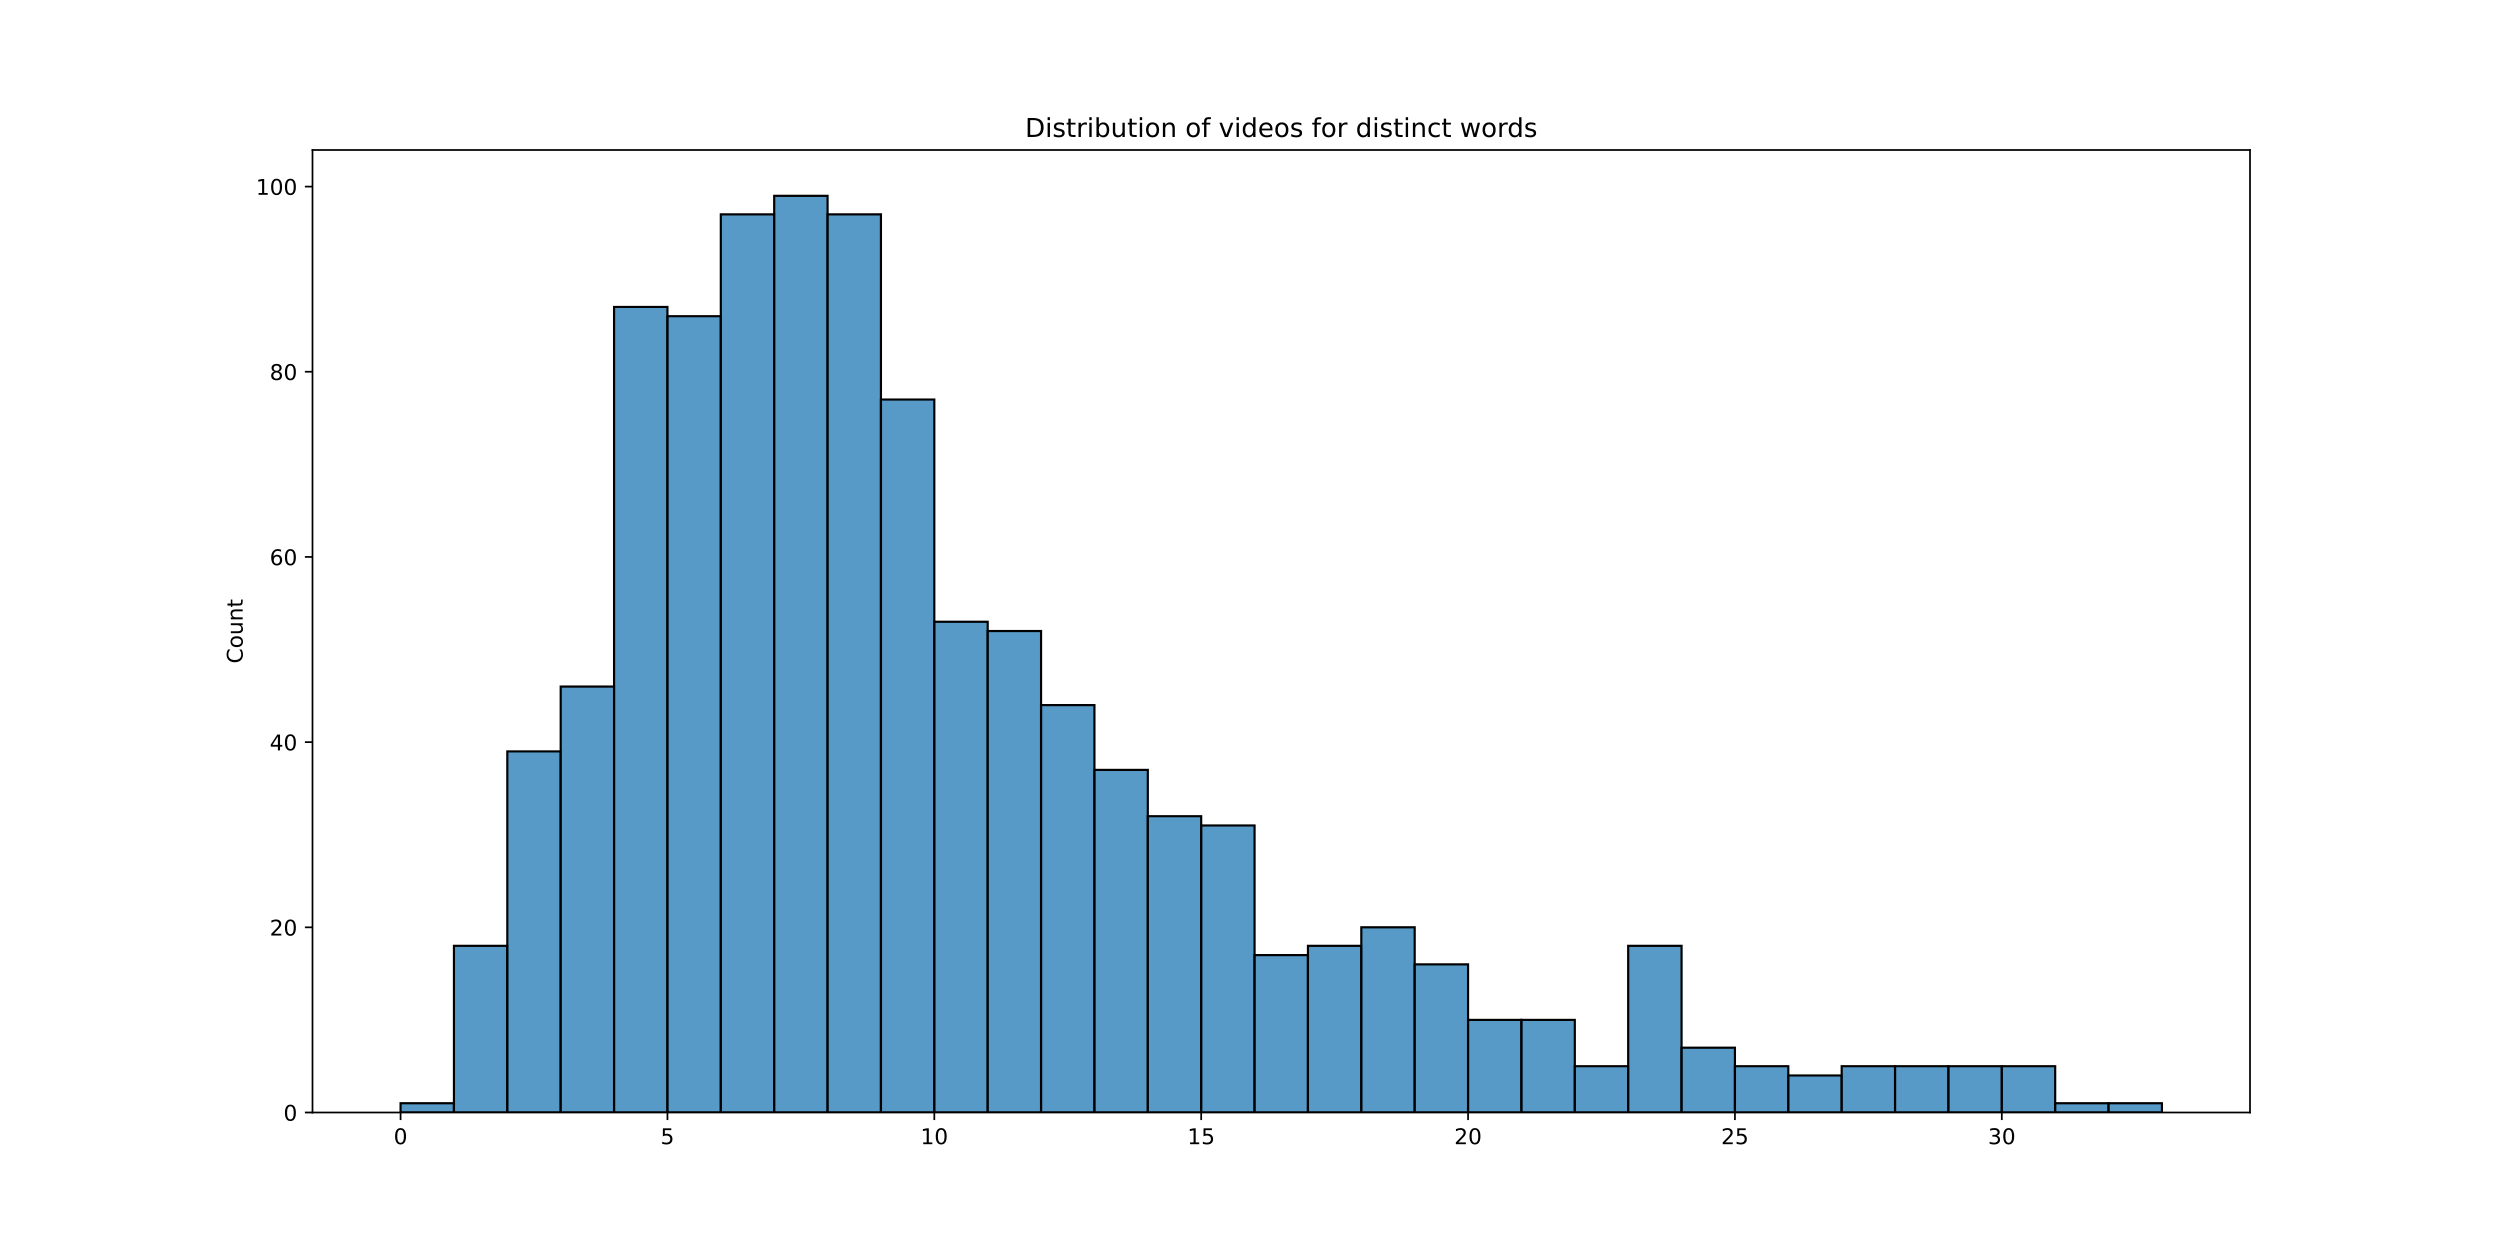
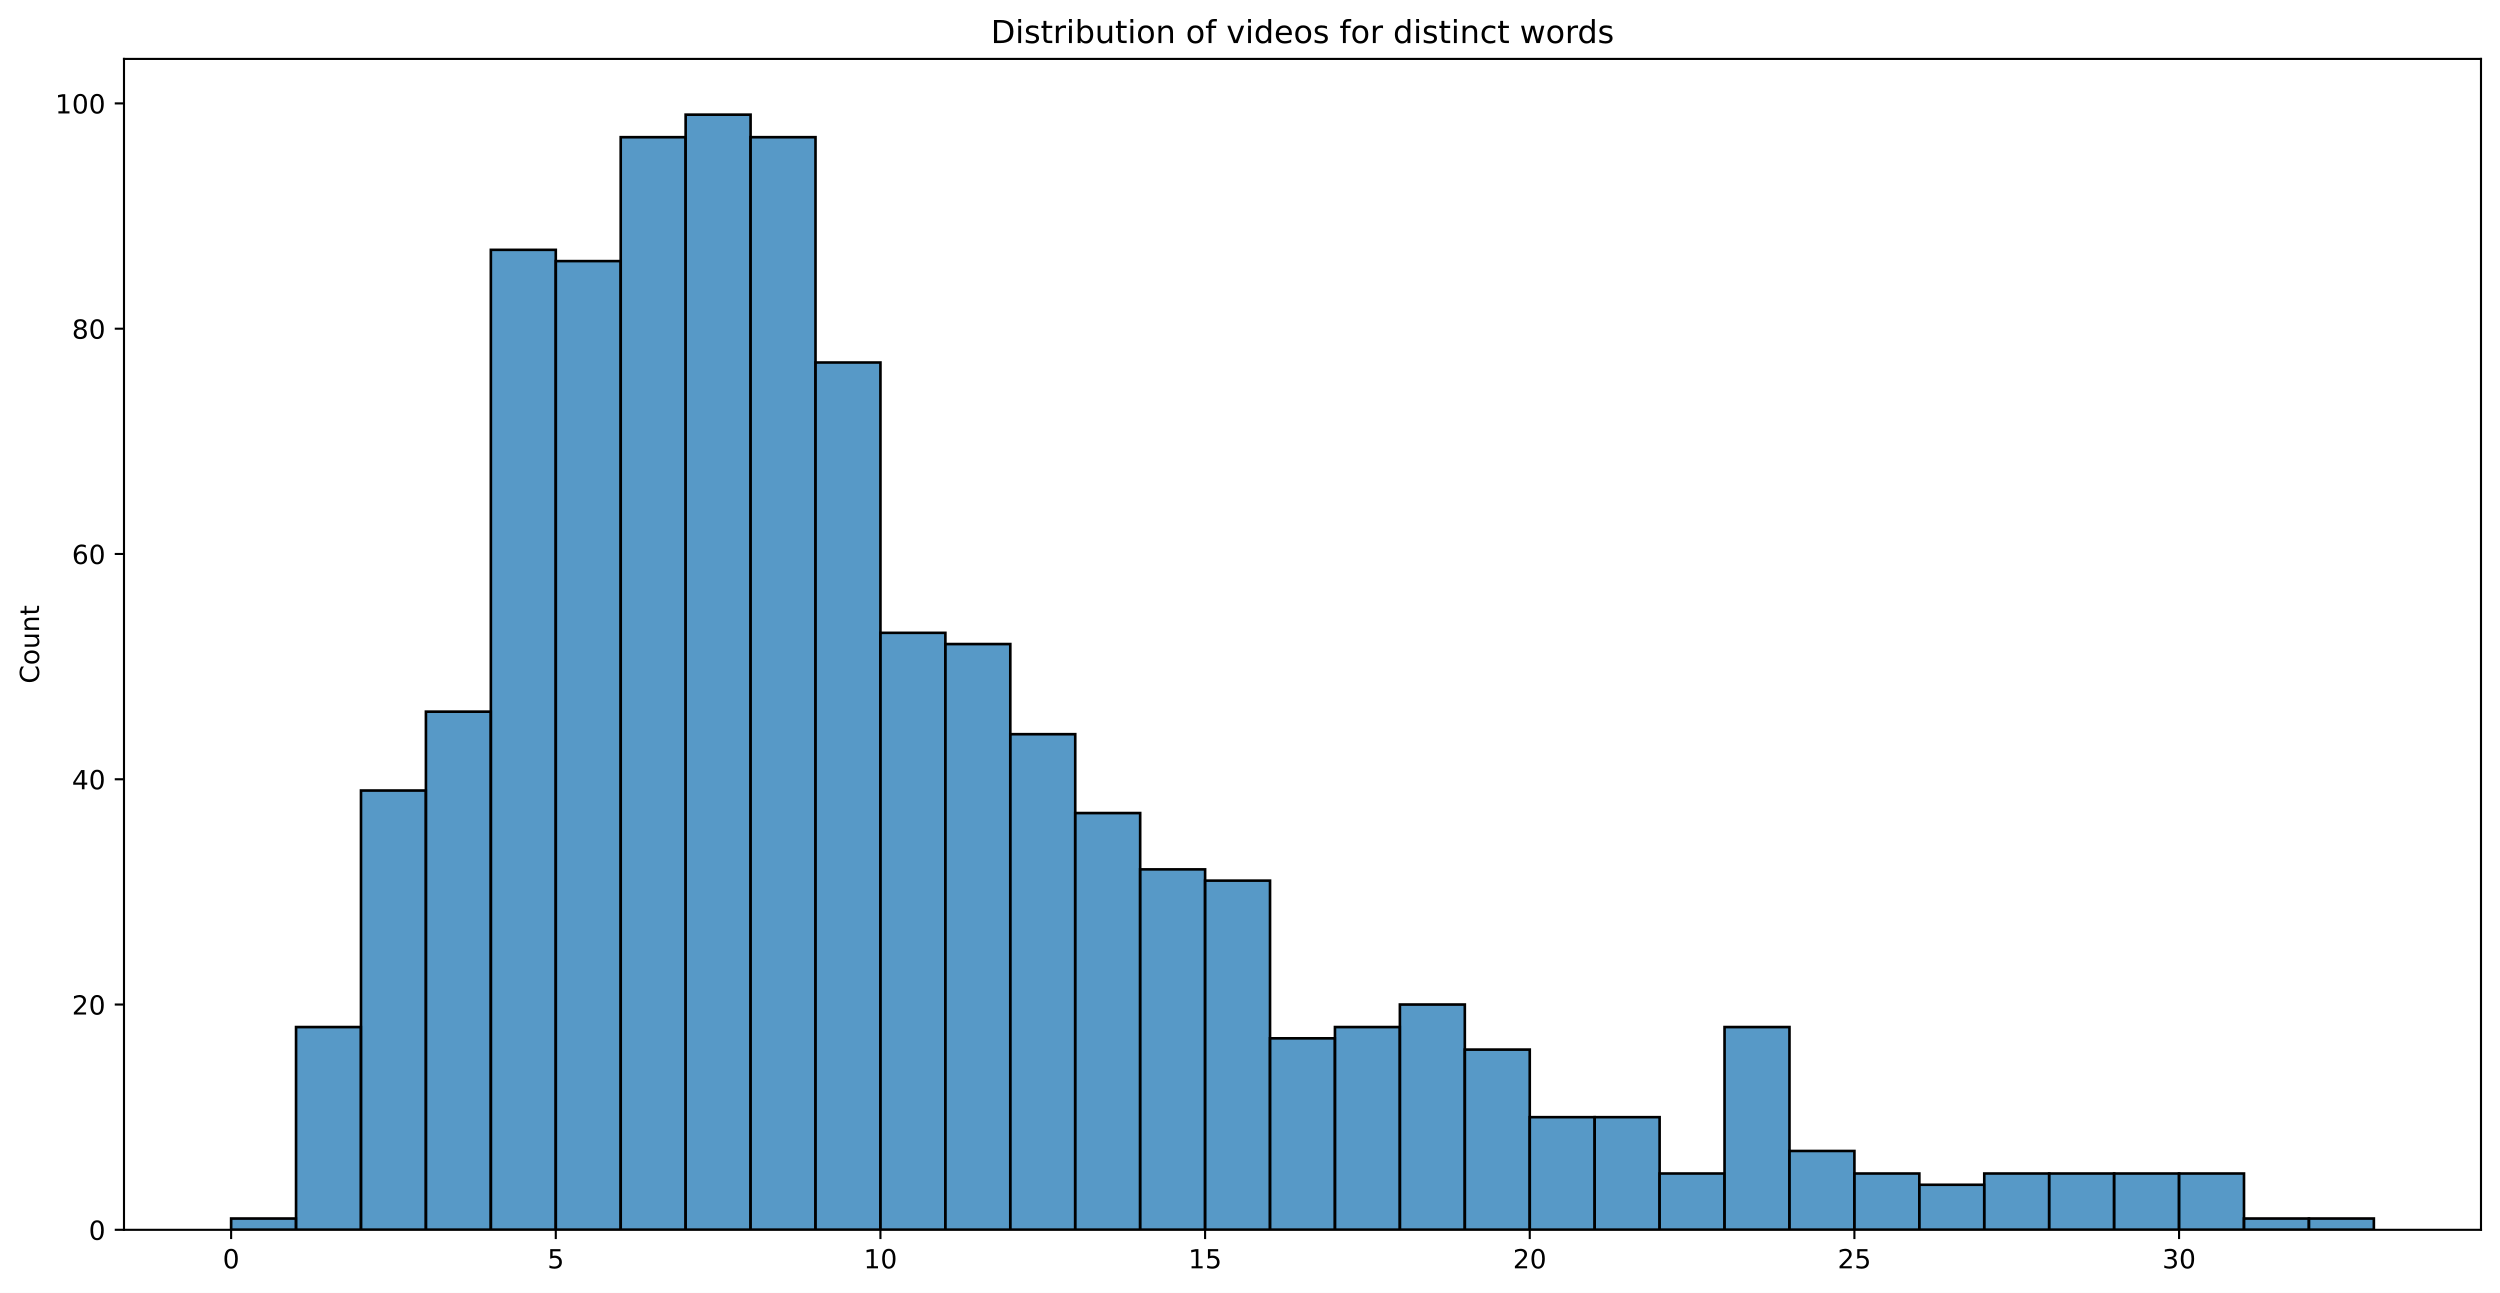
- <svg xmlns="http://www.w3.org/2000/svg" xmlns:xlink="http://www.w3.org/1999/xlink" width="1152pt" height="576pt" viewBox="0 0 1152 576" version="1.1">
+ <svg xmlns="http://www.w3.org/2000/svg" xmlns:xlink="http://www.w3.org/1999/xlink" width="946.966pt" height="489.716pt" viewBox="0 0 946.966 489.716" version="1.1">
  <defs>
    <style type="text/css">*{stroke-linejoin: round; stroke-linecap: butt}</style>
  </defs>
  <g id="figure_1">
    <g id="patch_1">
-       <path d="M 0 576  L 1152 576  L 1152 0  L 0 0  z " style="fill: #ffffff" />
+       <path d="M 0 489.716  L 946.966 489.716  L 946.966 0  L 0 0  z " style="fill: #ffffff" />
    </g>
    <g id="axes_1">
      <g id="patch_2">
-         <path d="M 144 512.64  L 1036.8 512.64  L 1036.8 69.12  L 144 69.12  z " style="fill: #ffffff" />
+         <path d="M 46.966 465.838  L 939.766 465.838  L 939.766 22.318  L 46.966 22.318  z " style="fill: #ffffff" />
      </g>
      <g id="patch_3">
-         <path d="M 184.582 512.64  L 209.177 512.64  L 209.177 508.373  L 184.582 508.373  z " clip-path="url(#p0abc39fe02)" style="fill: #1f77b4; fill-opacity: 0.75; stroke: #000000; stroke-linejoin: miter" />
+         <path d="M 87.547 465.838  L 112.142 465.838  L 112.142 461.571  L 87.547 461.571  z " clip-path="url(#pca5fe3f34c)" style="fill: #1f77b4; fill-opacity: 0.75; stroke: #000000; stroke-linejoin: miter" />
      </g>
      <g id="patch_4">
-         <path d="M 209.177 512.64  L 233.772 512.64  L 233.772 435.84  L 209.177 435.84  z " clip-path="url(#p0abc39fe02)" style="fill: #1f77b4; fill-opacity: 0.75; stroke: #000000; stroke-linejoin: miter" />
+         <path d="M 112.142 465.838  L 136.738 465.838  L 136.738 389.038  L 112.142 389.038  z " clip-path="url(#pca5fe3f34c)" style="fill: #1f77b4; fill-opacity: 0.75; stroke: #000000; stroke-linejoin: miter" />
      </g>
      <g id="patch_5">
-         <path d="M 233.772 512.64  L 258.367 512.64  L 258.367 346.24  L 233.772 346.24  z " clip-path="url(#p0abc39fe02)" style="fill: #1f77b4; fill-opacity: 0.75; stroke: #000000; stroke-linejoin: miter" />
+         <path d="M 136.738 465.838  L 161.333 465.838  L 161.333 299.438  L 136.738 299.438  z " clip-path="url(#pca5fe3f34c)" style="fill: #1f77b4; fill-opacity: 0.75; stroke: #000000; stroke-linejoin: miter" />
      </g>
      <g id="patch_6">
-         <path d="M 258.367 512.64  L 282.962 512.64  L 282.962 316.373  L 258.367 316.373  z " clip-path="url(#p0abc39fe02)" style="fill: #1f77b4; fill-opacity: 0.75; stroke: #000000; stroke-linejoin: miter" />
+         <path d="M 161.333 465.838  L 185.928 465.838  L 185.928 269.571  L 161.333 269.571  z " clip-path="url(#pca5fe3f34c)" style="fill: #1f77b4; fill-opacity: 0.75; stroke: #000000; stroke-linejoin: miter" />
      </g>
      <g id="patch_7">
-         <path d="M 282.962 512.64  L 307.557 512.64  L 307.557 141.44  L 282.962 141.44  z " clip-path="url(#p0abc39fe02)" style="fill: #1f77b4; fill-opacity: 0.75; stroke: #000000; stroke-linejoin: miter" />
+         <path d="M 185.928 465.838  L 210.523 465.838  L 210.523 94.638  L 185.928 94.638  z " clip-path="url(#pca5fe3f34c)" style="fill: #1f77b4; fill-opacity: 0.75; stroke: #000000; stroke-linejoin: miter" />
      </g>
      <g id="patch_8">
-         <path d="M 307.557 512.64  L 332.152 512.64  L 332.152 145.707  L 307.557 145.707  z " clip-path="url(#p0abc39fe02)" style="fill: #1f77b4; fill-opacity: 0.75; stroke: #000000; stroke-linejoin: miter" />
+         <path d="M 210.523 465.838  L 235.118 465.838  L 235.118 98.905  L 210.523 98.905  z " clip-path="url(#pca5fe3f34c)" style="fill: #1f77b4; fill-opacity: 0.75; stroke: #000000; stroke-linejoin: miter" />
      </g>
      <g id="patch_9">
-         <path d="M 332.152 512.64  L 356.747 512.64  L 356.747 98.773  L 332.152 98.773  z " clip-path="url(#p0abc39fe02)" style="fill: #1f77b4; fill-opacity: 0.75; stroke: #000000; stroke-linejoin: miter" />
+         <path d="M 235.118 465.838  L 259.713 465.838  L 259.713 51.971  L 235.118 51.971  z " clip-path="url(#pca5fe3f34c)" style="fill: #1f77b4; fill-opacity: 0.75; stroke: #000000; stroke-linejoin: miter" />
      </g>
      <g id="patch_10">
-         <path d="M 356.747 512.64  L 381.342 512.64  L 381.342 90.24  L 356.747 90.24  z " clip-path="url(#p0abc39fe02)" style="fill: #1f77b4; fill-opacity: 0.75; stroke: #000000; stroke-linejoin: miter" />
+         <path d="M 259.713 465.838  L 284.308 465.838  L 284.308 43.438  L 259.713 43.438  z " clip-path="url(#pca5fe3f34c)" style="fill: #1f77b4; fill-opacity: 0.75; stroke: #000000; stroke-linejoin: miter" />
      </g>
      <g id="patch_11">
-         <path d="M 381.342 512.64  L 405.937 512.64  L 405.937 98.773  L 381.342 98.773  z " clip-path="url(#p0abc39fe02)" style="fill: #1f77b4; fill-opacity: 0.75; stroke: #000000; stroke-linejoin: miter" />
+         <path d="M 284.308 465.838  L 308.903 465.838  L 308.903 51.971  L 284.308 51.971  z " clip-path="url(#pca5fe3f34c)" style="fill: #1f77b4; fill-opacity: 0.75; stroke: #000000; stroke-linejoin: miter" />
      </g>
      <g id="patch_12">
-         <path d="M 405.937 512.64  L 430.532 512.64  L 430.532 184.107  L 405.937 184.107  z " clip-path="url(#p0abc39fe02)" style="fill: #1f77b4; fill-opacity: 0.75; stroke: #000000; stroke-linejoin: miter" />
+         <path d="M 308.903 465.838  L 333.498 465.838  L 333.498 137.305  L 308.903 137.305  z " clip-path="url(#pca5fe3f34c)" style="fill: #1f77b4; fill-opacity: 0.75; stroke: #000000; stroke-linejoin: miter" />
      </g>
      <g id="patch_13">
-         <path d="M 430.532 512.64  L 455.127 512.64  L 455.127 286.507  L 430.532 286.507  z " clip-path="url(#p0abc39fe02)" style="fill: #1f77b4; fill-opacity: 0.75; stroke: #000000; stroke-linejoin: miter" />
+         <path d="M 333.498 465.838  L 358.093 465.838  L 358.093 239.705  L 333.498 239.705  z " clip-path="url(#pca5fe3f34c)" style="fill: #1f77b4; fill-opacity: 0.75; stroke: #000000; stroke-linejoin: miter" />
      </g>
      <g id="patch_14">
-         <path d="M 455.127 512.64  L 479.722 512.64  L 479.722 290.773  L 455.127 290.773  z " clip-path="url(#p0abc39fe02)" style="fill: #1f77b4; fill-opacity: 0.75; stroke: #000000; stroke-linejoin: miter" />
+         <path d="M 358.093 465.838  L 382.688 465.838  L 382.688 243.971  L 358.093 243.971  z " clip-path="url(#pca5fe3f34c)" style="fill: #1f77b4; fill-opacity: 0.75; stroke: #000000; stroke-linejoin: miter" />
      </g>
      <g id="patch_15">
-         <path d="M 479.722 512.64  L 504.317 512.64  L 504.317 324.907  L 479.722 324.907  z " clip-path="url(#p0abc39fe02)" style="fill: #1f77b4; fill-opacity: 0.75; stroke: #000000; stroke-linejoin: miter" />
+         <path d="M 382.688 465.838  L 407.283 465.838  L 407.283 278.105  L 382.688 278.105  z " clip-path="url(#pca5fe3f34c)" style="fill: #1f77b4; fill-opacity: 0.75; stroke: #000000; stroke-linejoin: miter" />
      </g>
      <g id="patch_16">
-         <path d="M 504.317 512.64  L 528.912 512.64  L 528.912 354.773  L 504.317 354.773  z " clip-path="url(#p0abc39fe02)" style="fill: #1f77b4; fill-opacity: 0.75; stroke: #000000; stroke-linejoin: miter" />
+         <path d="M 407.283 465.838  L 431.878 465.838  L 431.878 307.971  L 407.283 307.971  z " clip-path="url(#pca5fe3f34c)" style="fill: #1f77b4; fill-opacity: 0.75; stroke: #000000; stroke-linejoin: miter" />
      </g>
      <g id="patch_17">
-         <path d="M 528.912 512.64  L 553.507 512.64  L 553.507 376.107  L 528.912 376.107  z " clip-path="url(#p0abc39fe02)" style="fill: #1f77b4; fill-opacity: 0.75; stroke: #000000; stroke-linejoin: miter" />
+         <path d="M 431.878 465.838  L 456.473 465.838  L 456.473 329.305  L 431.878 329.305  z " clip-path="url(#pca5fe3f34c)" style="fill: #1f77b4; fill-opacity: 0.75; stroke: #000000; stroke-linejoin: miter" />
      </g>
      <g id="patch_18">
-         <path d="M 553.507 512.64  L 578.102 512.64  L 578.102 380.373  L 553.507 380.373  z " clip-path="url(#p0abc39fe02)" style="fill: #1f77b4; fill-opacity: 0.75; stroke: #000000; stroke-linejoin: miter" />
+         <path d="M 456.473 465.838  L 481.068 465.838  L 481.068 333.571  L 456.473 333.571  z " clip-path="url(#pca5fe3f34c)" style="fill: #1f77b4; fill-opacity: 0.75; stroke: #000000; stroke-linejoin: miter" />
      </g>
      <g id="patch_19">
-         <path d="M 578.102 512.64  L 602.698 512.64  L 602.698 440.107  L 578.102 440.107  z " clip-path="url(#p0abc39fe02)" style="fill: #1f77b4; fill-opacity: 0.75; stroke: #000000; stroke-linejoin: miter" />
+         <path d="M 481.068 465.838  L 505.663 465.838  L 505.663 393.305  L 481.068 393.305  z " clip-path="url(#pca5fe3f34c)" style="fill: #1f77b4; fill-opacity: 0.75; stroke: #000000; stroke-linejoin: miter" />
      </g>
      <g id="patch_20">
-         <path d="M 602.698 512.64  L 627.293 512.64  L 627.293 435.84  L 602.698 435.84  z " clip-path="url(#p0abc39fe02)" style="fill: #1f77b4; fill-opacity: 0.75; stroke: #000000; stroke-linejoin: miter" />
+         <path d="M 505.663 465.838  L 530.258 465.838  L 530.258 389.038  L 505.663 389.038  z " clip-path="url(#pca5fe3f34c)" style="fill: #1f77b4; fill-opacity: 0.75; stroke: #000000; stroke-linejoin: miter" />
      </g>
      <g id="patch_21">
-         <path d="M 627.293 512.64  L 651.888 512.64  L 651.888 427.307  L 627.293 427.307  z " clip-path="url(#p0abc39fe02)" style="fill: #1f77b4; fill-opacity: 0.75; stroke: #000000; stroke-linejoin: miter" />
+         <path d="M 530.258 465.838  L 554.853 465.838  L 554.853 380.505  L 530.258 380.505  z " clip-path="url(#pca5fe3f34c)" style="fill: #1f77b4; fill-opacity: 0.75; stroke: #000000; stroke-linejoin: miter" />
      </g>
      <g id="patch_22">
-         <path d="M 651.888 512.64  L 676.483 512.64  L 676.483 444.373  L 651.888 444.373  z " clip-path="url(#p0abc39fe02)" style="fill: #1f77b4; fill-opacity: 0.75; stroke: #000000; stroke-linejoin: miter" />
+         <path d="M 554.853 465.838  L 579.448 465.838  L 579.448 397.571  L 554.853 397.571  z " clip-path="url(#pca5fe3f34c)" style="fill: #1f77b4; fill-opacity: 0.75; stroke: #000000; stroke-linejoin: miter" />
      </g>
      <g id="patch_23">
-         <path d="M 676.483 512.64  L 701.078 512.64  L 701.078 469.973  L 676.483 469.973  z " clip-path="url(#p0abc39fe02)" style="fill: #1f77b4; fill-opacity: 0.75; stroke: #000000; stroke-linejoin: miter" />
+         <path d="M 579.448 465.838  L 604.043 465.838  L 604.043 423.171  L 579.448 423.171  z " clip-path="url(#pca5fe3f34c)" style="fill: #1f77b4; fill-opacity: 0.75; stroke: #000000; stroke-linejoin: miter" />
      </g>
      <g id="patch_24">
-         <path d="M 701.078 512.64  L 725.673 512.64  L 725.673 469.973  L 701.078 469.973  z " clip-path="url(#p0abc39fe02)" style="fill: #1f77b4; fill-opacity: 0.75; stroke: #000000; stroke-linejoin: miter" />
+         <path d="M 604.043 465.838  L 628.638 465.838  L 628.638 423.171  L 604.043 423.171  z " clip-path="url(#pca5fe3f34c)" style="fill: #1f77b4; fill-opacity: 0.75; stroke: #000000; stroke-linejoin: miter" />
      </g>
      <g id="patch_25">
-         <path d="M 725.673 512.64  L 750.268 512.64  L 750.268 491.307  L 725.673 491.307  z " clip-path="url(#p0abc39fe02)" style="fill: #1f77b4; fill-opacity: 0.75; stroke: #000000; stroke-linejoin: miter" />
+         <path d="M 628.638 465.838  L 653.233 465.838  L 653.233 444.505  L 628.638 444.505  z " clip-path="url(#pca5fe3f34c)" style="fill: #1f77b4; fill-opacity: 0.75; stroke: #000000; stroke-linejoin: miter" />
      </g>
      <g id="patch_26">
-         <path d="M 750.268 512.64  L 774.863 512.64  L 774.863 435.84  L 750.268 435.84  z " clip-path="url(#p0abc39fe02)" style="fill: #1f77b4; fill-opacity: 0.75; stroke: #000000; stroke-linejoin: miter" />
+         <path d="M 653.233 465.838  L 677.828 465.838  L 677.828 389.038  L 653.233 389.038  z " clip-path="url(#pca5fe3f34c)" style="fill: #1f77b4; fill-opacity: 0.75; stroke: #000000; stroke-linejoin: miter" />
      </g>
      <g id="patch_27">
-         <path d="M 774.863 512.64  L 799.458 512.64  L 799.458 482.773  L 774.863 482.773  z " clip-path="url(#p0abc39fe02)" style="fill: #1f77b4; fill-opacity: 0.75; stroke: #000000; stroke-linejoin: miter" />
+         <path d="M 677.828 465.838  L 702.423 465.838  L 702.423 435.971  L 677.828 435.971  z " clip-path="url(#pca5fe3f34c)" style="fill: #1f77b4; fill-opacity: 0.75; stroke: #000000; stroke-linejoin: miter" />
      </g>
      <g id="patch_28">
-         <path d="M 799.458 512.64  L 824.053 512.64  L 824.053 491.307  L 799.458 491.307  z " clip-path="url(#p0abc39fe02)" style="fill: #1f77b4; fill-opacity: 0.75; stroke: #000000; stroke-linejoin: miter" />
+         <path d="M 702.423 465.838  L 727.019 465.838  L 727.019 444.505  L 702.423 444.505  z " clip-path="url(#pca5fe3f34c)" style="fill: #1f77b4; fill-opacity: 0.75; stroke: #000000; stroke-linejoin: miter" />
      </g>
      <g id="patch_29">
-         <path d="M 824.053 512.64  L 848.648 512.64  L 848.648 495.573  L 824.053 495.573  z " clip-path="url(#p0abc39fe02)" style="fill: #1f77b4; fill-opacity: 0.75; stroke: #000000; stroke-linejoin: miter" />
+         <path d="M 727.019 465.838  L 751.614 465.838  L 751.614 448.771  L 727.019 448.771  z " clip-path="url(#pca5fe3f34c)" style="fill: #1f77b4; fill-opacity: 0.75; stroke: #000000; stroke-linejoin: miter" />
      </g>
      <g id="patch_30">
-         <path d="M 848.648 512.64  L 873.243 512.64  L 873.243 491.307  L 848.648 491.307  z " clip-path="url(#p0abc39fe02)" style="fill: #1f77b4; fill-opacity: 0.75; stroke: #000000; stroke-linejoin: miter" />
+         <path d="M 751.614 465.838  L 776.209 465.838  L 776.209 444.505  L 751.614 444.505  z " clip-path="url(#pca5fe3f34c)" style="fill: #1f77b4; fill-opacity: 0.75; stroke: #000000; stroke-linejoin: miter" />
      </g>
      <g id="patch_31">
-         <path d="M 873.243 512.64  L 897.838 512.64  L 897.838 491.307  L 873.243 491.307  z " clip-path="url(#p0abc39fe02)" style="fill: #1f77b4; fill-opacity: 0.75; stroke: #000000; stroke-linejoin: miter" />
+         <path d="M 776.209 465.838  L 800.804 465.838  L 800.804 444.505  L 776.209 444.505  z " clip-path="url(#pca5fe3f34c)" style="fill: #1f77b4; fill-opacity: 0.75; stroke: #000000; stroke-linejoin: miter" />
      </g>
      <g id="patch_32">
-         <path d="M 897.838 512.64  L 922.433 512.64  L 922.433 491.307  L 897.838 491.307  z " clip-path="url(#p0abc39fe02)" style="fill: #1f77b4; fill-opacity: 0.75; stroke: #000000; stroke-linejoin: miter" />
+         <path d="M 800.804 465.838  L 825.399 465.838  L 825.399 444.505  L 800.804 444.505  z " clip-path="url(#pca5fe3f34c)" style="fill: #1f77b4; fill-opacity: 0.75; stroke: #000000; stroke-linejoin: miter" />
      </g>
      <g id="patch_33">
-         <path d="M 922.433 512.64  L 947.028 512.64  L 947.028 491.307  L 922.433 491.307  z " clip-path="url(#p0abc39fe02)" style="fill: #1f77b4; fill-opacity: 0.75; stroke: #000000; stroke-linejoin: miter" />
+         <path d="M 825.399 465.838  L 849.994 465.838  L 849.994 444.505  L 825.399 444.505  z " clip-path="url(#pca5fe3f34c)" style="fill: #1f77b4; fill-opacity: 0.75; stroke: #000000; stroke-linejoin: miter" />
      </g>
      <g id="patch_34">
-         <path d="M 947.028 512.64  L 971.623 512.64  L 971.623 508.373  L 947.028 508.373  z " clip-path="url(#p0abc39fe02)" style="fill: #1f77b4; fill-opacity: 0.75; stroke: #000000; stroke-linejoin: miter" />
+         <path d="M 849.994 465.838  L 874.589 465.838  L 874.589 461.571  L 849.994 461.571  z " clip-path="url(#pca5fe3f34c)" style="fill: #1f77b4; fill-opacity: 0.75; stroke: #000000; stroke-linejoin: miter" />
      </g>
      <g id="patch_35">
-         <path d="M 971.623 512.64  L 996.218 512.64  L 996.218 508.373  L 971.623 508.373  z " clip-path="url(#p0abc39fe02)" style="fill: #1f77b4; fill-opacity: 0.75; stroke: #000000; stroke-linejoin: miter" />
+         <path d="M 874.589 465.838  L 899.184 465.838  L 899.184 461.571  L 874.589 461.571  z " clip-path="url(#pca5fe3f34c)" style="fill: #1f77b4; fill-opacity: 0.75; stroke: #000000; stroke-linejoin: miter" />
      </g>
      <g id="matplotlib.axis_1">
        <g id="xtick_1">
          <g id="line2d_1">
            <defs>
-               <path id="me1824e9f64" d="M 0 0  L 0 3.5  " style="stroke: #000000; stroke-width: 0.8" />
+               <path id="m74de7d50a0" d="M 0 0  L 0 3.5  " style="stroke: #000000; stroke-width: 0.8" />
            </defs>
            <g>
-               <use xlink:href="#me1824e9f64" x="184.582" y="512.64" style="stroke: #000000; stroke-width: 0.8" />
+               <use xlink:href="#m74de7d50a0" x="87.547" y="465.838" style="stroke: #000000; stroke-width: 0.8" />
            </g>
          </g>
          <g id="text_1">
-             <g transform="translate(181.4006 527.2384) scale(0.1 -0.1)">
+             <g transform="translate(84.36619 480.4366) scale(0.1 -0.1)">
              <defs>
                <path id="DejaVuSans-30" d="M 2034 4250  Q 1547 4250 1301 3770  Q 1056 3291 1056 2328  Q 1056 1369 1301 889  Q 1547 409 2034 409  Q 2525 409 2770 889  Q 3016 1369 3016 2328  Q 3016 3291 2770 3770  Q 2525 4250 2034 4250  z M 2034 4750  Q 2819 4750 3233 4129  Q 3647 3509 3647 2328  Q 3647 1150 3233 529  Q 2819 -91 2034 -91  Q 1250 -91 836 529  Q 422 1150 422 2328  Q 422 3509 836 4129  Q 1250 4750 2034 4750  z " transform="scale(0.015625)" />
              </defs>
              <use xlink:href="#DejaVuSans-30" />
            </g>
          </g>
        </g>
        <g id="xtick_2">
          <g id="line2d_2">
            <g>
-               <use xlink:href="#me1824e9f64" x="307.557" y="512.64" style="stroke: #000000; stroke-width: 0.8" />
+               <use xlink:href="#m74de7d50a0" x="210.523" y="465.838" style="stroke: #000000; stroke-width: 0.8" />
            </g>
          </g>
          <g id="text_2">
-             <g transform="translate(304.3758 527.2384) scale(0.1 -0.1)">
+             <g transform="translate(207.3414 480.4366) scale(0.1 -0.1)">
              <defs>
                <path id="DejaVuSans-35" d="M 691 4666  L 3169 4666  L 3169 4134  L 1269 4134  L 1269 2991  Q 1406 3038 1543 3061  Q 1681 3084 1819 3084  Q 2600 3084 3056 2656  Q 3513 2228 3513 1497  Q 3513 744 3044 326  Q 2575 -91 1722 -91  Q 1428 -91 1123 -41  Q 819 9 494 109  L 494 744  Q 775 591 1075 516  Q 1375 441 1709 441  Q 2250 441 2565 725  Q 2881 1009 2881 1497  Q 2881 1984 2565 2268  Q 2250 2553 1709 2553  Q 1456 2553 1204 2497  Q 953 2441 691 2322  L 691 4666  z " transform="scale(0.015625)" />
              </defs>
              <use xlink:href="#DejaVuSans-35" />
            </g>
          </g>
        </g>
        <g id="xtick_3">
          <g id="line2d_3">
            <g>
-               <use xlink:href="#me1824e9f64" x="430.532" y="512.64" style="stroke: #000000; stroke-width: 0.8" />
+               <use xlink:href="#m74de7d50a0" x="333.498" y="465.838" style="stroke: #000000; stroke-width: 0.8" />
            </g>
          </g>
          <g id="text_3">
-             <g transform="translate(424.1697 527.2384) scale(0.1 -0.1)">
+             <g transform="translate(327.1354 480.4366) scale(0.1 -0.1)">
              <defs>
                <path id="DejaVuSans-31" d="M 794 531  L 1825 531  L 1825 4091  L 703 3866  L 703 4441  L 1819 4666  L 2450 4666  L 2450 531  L 3481 531  L 3481 0  L 794 0  L 794 531  z " transform="scale(0.015625)" />
              </defs>
              <use xlink:href="#DejaVuSans-31" />
              <use xlink:href="#DejaVuSans-30" x="63.623" />
            </g>
          </g>
        </g>
        <g id="xtick_4">
          <g id="line2d_4">
            <g>
-               <use xlink:href="#me1824e9f64" x="553.507" y="512.64" style="stroke: #000000; stroke-width: 0.8" />
+               <use xlink:href="#m74de7d50a0" x="456.473" y="465.838" style="stroke: #000000; stroke-width: 0.8" />
            </g>
          </g>
          <g id="text_4">
-             <g transform="translate(547.1449 527.2384) scale(0.1 -0.1)">
+             <g transform="translate(450.1106 480.4366) scale(0.1 -0.1)">
              <use xlink:href="#DejaVuSans-31" />
              <use xlink:href="#DejaVuSans-35" x="63.623" />
            </g>
          </g>
        </g>
        <g id="xtick_5">
          <g id="line2d_5">
            <g>
-               <use xlink:href="#me1824e9f64" x="676.483" y="512.64" style="stroke: #000000; stroke-width: 0.8" />
+               <use xlink:href="#m74de7d50a0" x="579.448" y="465.838" style="stroke: #000000; stroke-width: 0.8" />
            </g>
          </g>
          <g id="text_5">
-             <g transform="translate(670.1201 527.2384) scale(0.1 -0.1)">
+             <g transform="translate(573.0858 480.4366) scale(0.1 -0.1)">
              <defs>
                <path id="DejaVuSans-32" d="M 1228 531  L 3431 531  L 3431 0  L 469 0  L 469 531  Q 828 903 1448 1529  Q 2069 2156 2228 2338  Q 2531 2678 2651 2914  Q 2772 3150 2772 3378  Q 2772 3750 2511 3984  Q 2250 4219 1831 4219  Q 1534 4219 1204 4116  Q 875 4013 500 3803  L 500 4441  Q 881 4594 1212 4672  Q 1544 4750 1819 4750  Q 2544 4750 2975 4387  Q 3406 4025 3406 3419  Q 3406 3131 3298 2873  Q 3191 2616 2906 2266  Q 2828 2175 2409 1742  Q 1991 1309 1228 531  z " transform="scale(0.015625)" />
              </defs>
              <use xlink:href="#DejaVuSans-32" />
              <use xlink:href="#DejaVuSans-30" x="63.623" />
            </g>
          </g>
        </g>
        <g id="xtick_6">
          <g id="line2d_6">
            <g>
-               <use xlink:href="#me1824e9f64" x="799.458" y="512.64" style="stroke: #000000; stroke-width: 0.8" />
+               <use xlink:href="#m74de7d50a0" x="702.423" y="465.838" style="stroke: #000000; stroke-width: 0.8" />
            </g>
          </g>
          <g id="text_6">
-             <g transform="translate(793.0954 527.2384) scale(0.1 -0.1)">
+             <g transform="translate(696.061 480.4366) scale(0.1 -0.1)">
              <use xlink:href="#DejaVuSans-32" />
              <use xlink:href="#DejaVuSans-35" x="63.623" />
            </g>
          </g>
        </g>
        <g id="xtick_7">
          <g id="line2d_7">
            <g>
-               <use xlink:href="#me1824e9f64" x="922.433" y="512.64" style="stroke: #000000; stroke-width: 0.8" />
+               <use xlink:href="#m74de7d50a0" x="825.399" y="465.838" style="stroke: #000000; stroke-width: 0.8" />
            </g>
          </g>
          <g id="text_7">
-             <g transform="translate(916.0706 527.2384) scale(0.1 -0.1)">
+             <g transform="translate(819.0362 480.4366) scale(0.1 -0.1)">
              <defs>
                <path id="DejaVuSans-33" d="M 2597 2516  Q 3050 2419 3304 2112  Q 3559 1806 3559 1356  Q 3559 666 3084 287  Q 2609 -91 1734 -91  Q 1441 -91 1130 -33  Q 819 25 488 141  L 488 750  Q 750 597 1062 519  Q 1375 441 1716 441  Q 2309 441 2620 675  Q 2931 909 2931 1356  Q 2931 1769 2642 2001  Q 2353 2234 1838 2234  L 1294 2234  L 1294 2753  L 1863 2753  Q 2328 2753 2575 2939  Q 2822 3125 2822 3475  Q 2822 3834 2567 4026  Q 2313 4219 1838 4219  Q 1578 4219 1281 4162  Q 984 4106 628 3988  L 628 4550  Q 988 4650 1302 4700  Q 1616 4750 1894 4750  Q 2613 4750 3031 4423  Q 3450 4097 3450 3541  Q 3450 3153 3228 2886  Q 3006 2619 2597 2516  z " transform="scale(0.015625)" />
              </defs>
              <use xlink:href="#DejaVuSans-33" />
              <use xlink:href="#DejaVuSans-30" x="63.623" />
            </g>
          </g>
        </g>
      </g>
      <g id="matplotlib.axis_2">
        <g id="ytick_1">
          <g id="line2d_8">
            <defs>
-               <path id="mfe2e82ed07" d="M 0 0  L -3.5 0  " style="stroke: #000000; stroke-width: 0.8" />
+               <path id="m1e0192bc23" d="M 0 0  L -3.5 0  " style="stroke: #000000; stroke-width: 0.8" />
            </defs>
            <g>
-               <use xlink:href="#mfe2e82ed07" x="144" y="512.64" style="stroke: #000000; stroke-width: 0.8" />
+               <use xlink:href="#m1e0192bc23" x="46.966" y="465.838" style="stroke: #000000; stroke-width: 0.8" />
            </g>
          </g>
          <g id="text_8">
-             <g transform="translate(130.6375 516.4392) scale(0.1 -0.1)">
+             <g transform="translate(33.60312 469.6373) scale(0.1 -0.1)">
              <use xlink:href="#DejaVuSans-30" />
            </g>
          </g>
        </g>
        <g id="ytick_2">
          <g id="line2d_9">
            <g>
-               <use xlink:href="#mfe2e82ed07" x="144" y="427.307" style="stroke: #000000; stroke-width: 0.8" />
+               <use xlink:href="#m1e0192bc23" x="46.966" y="380.505" style="stroke: #000000; stroke-width: 0.8" />
            </g>
          </g>
          <g id="text_9">
-             <g transform="translate(124.275 431.1059) scale(0.1 -0.1)">
+             <g transform="translate(27.24063 384.304) scale(0.1 -0.1)">
              <use xlink:href="#DejaVuSans-32" />
              <use xlink:href="#DejaVuSans-30" x="63.623" />
            </g>
          </g>
        </g>
        <g id="ytick_3">
          <g id="line2d_10">
            <g>
-               <use xlink:href="#mfe2e82ed07" x="144" y="341.973" style="stroke: #000000; stroke-width: 0.8" />
+               <use xlink:href="#m1e0192bc23" x="46.966" y="295.171" style="stroke: #000000; stroke-width: 0.8" />
            </g>
          </g>
          <g id="text_10">
-             <g transform="translate(124.275 345.7726) scale(0.1 -0.1)">
+             <g transform="translate(27.24063 298.9707) scale(0.1 -0.1)">
              <defs>
                <path id="DejaVuSans-34" d="M 2419 4116  L 825 1625  L 2419 1625  L 2419 4116  z M 2253 4666  L 3047 4666  L 3047 1625  L 3713 1625  L 3713 1100  L 3047 1100  L 3047 0  L 2419 0  L 2419 1100  L 313 1100  L 313 1709  L 2253 4666  z " transform="scale(0.015625)" />
              </defs>
              <use xlink:href="#DejaVuSans-34" />
              <use xlink:href="#DejaVuSans-30" x="63.623" />
            </g>
          </g>
        </g>
        <g id="ytick_4">
          <g id="line2d_11">
            <g>
-               <use xlink:href="#mfe2e82ed07" x="144" y="256.64" style="stroke: #000000; stroke-width: 0.8" />
+               <use xlink:href="#m1e0192bc23" x="46.966" y="209.838" style="stroke: #000000; stroke-width: 0.8" />
            </g>
          </g>
          <g id="text_11">
-             <g transform="translate(124.275 260.4392) scale(0.1 -0.1)">
+             <g transform="translate(27.24063 213.6373) scale(0.1 -0.1)">
              <defs>
                <path id="DejaVuSans-36" d="M 2113 2584  Q 1688 2584 1439 2293  Q 1191 2003 1191 1497  Q 1191 994 1439 701  Q 1688 409 2113 409  Q 2538 409 2786 701  Q 3034 994 3034 1497  Q 3034 2003 2786 2293  Q 2538 2584 2113 2584  z M 3366 4563  L 3366 3988  Q 3128 4100 2886 4159  Q 2644 4219 2406 4219  Q 1781 4219 1451 3797  Q 1122 3375 1075 2522  Q 1259 2794 1537 2939  Q 1816 3084 2150 3084  Q 2853 3084 3261 2657  Q 3669 2231 3669 1497  Q 3669 778 3244 343  Q 2819 -91 2113 -91  Q 1303 -91 875 529  Q 447 1150 447 2328  Q 447 3434 972 4092  Q 1497 4750 2381 4750  Q 2619 4750 2861 4703  Q 3103 4656 3366 4563  z " transform="scale(0.015625)" />
              </defs>
              <use xlink:href="#DejaVuSans-36" />
              <use xlink:href="#DejaVuSans-30" x="63.623" />
            </g>
          </g>
        </g>
        <g id="ytick_5">
          <g id="line2d_12">
            <g>
-               <use xlink:href="#mfe2e82ed07" x="144" y="171.307" style="stroke: #000000; stroke-width: 0.8" />
+               <use xlink:href="#m1e0192bc23" x="46.966" y="124.505" style="stroke: #000000; stroke-width: 0.8" />
            </g>
          </g>
          <g id="text_12">
-             <g transform="translate(124.275 175.1059) scale(0.1 -0.1)">
+             <g transform="translate(27.24063 128.304) scale(0.1 -0.1)">
              <defs>
                <path id="DejaVuSans-38" d="M 2034 2216  Q 1584 2216 1326 1975  Q 1069 1734 1069 1313  Q 1069 891 1326 650  Q 1584 409 2034 409  Q 2484 409 2743 651  Q 3003 894 3003 1313  Q 3003 1734 2745 1975  Q 2488 2216 2034 2216  z M 1403 2484  Q 997 2584 770 2862  Q 544 3141 544 3541  Q 544 4100 942 4425  Q 1341 4750 2034 4750  Q 2731 4750 3128 4425  Q 3525 4100 3525 3541  Q 3525 3141 3298 2862  Q 3072 2584 2669 2484  Q 3125 2378 3379 2068  Q 3634 1759 3634 1313  Q 3634 634 3220 271  Q 2806 -91 2034 -91  Q 1263 -91 848 271  Q 434 634 434 1313  Q 434 1759 690 2068  Q 947 2378 1403 2484  z M 1172 3481  Q 1172 3119 1398 2916  Q 1625 2713 2034 2713  Q 2441 2713 2670 2916  Q 2900 3119 2900 3481  Q 2900 3844 2670 4047  Q 2441 4250 2034 4250  Q 1625 4250 1398 4047  Q 1172 3844 1172 3481  z " transform="scale(0.015625)" />
              </defs>
              <use xlink:href="#DejaVuSans-38" />
              <use xlink:href="#DejaVuSans-30" x="63.623" />
            </g>
          </g>
        </g>
        <g id="ytick_6">
          <g id="line2d_13">
            <g>
-               <use xlink:href="#mfe2e82ed07" x="144" y="85.973" style="stroke: #000000; stroke-width: 0.8" />
+               <use xlink:href="#m1e0192bc23" x="46.966" y="39.171" style="stroke: #000000; stroke-width: 0.8" />
            </g>
          </g>
          <g id="text_13">
-             <g transform="translate(117.9125 89.77255) scale(0.1 -0.1)">
+             <g transform="translate(20.87813 42.97068) scale(0.1 -0.1)">
              <use xlink:href="#DejaVuSans-31" />
              <use xlink:href="#DejaVuSans-30" x="63.623" />
              <use xlink:href="#DejaVuSans-30" x="127.246" />
            </g>
          </g>
        </g>
        <g id="text_14">
-           <g transform="translate(111.8328 305.7284) rotate(-90) scale(0.1 -0.1)">
+           <g transform="translate(14.79844 258.9266) rotate(-90) scale(0.1 -0.1)">
            <defs>
              <path id="DejaVuSans-43" d="M 4122 4306  L 4122 3641  Q 3803 3938 3442 4084  Q 3081 4231 2675 4231  Q 1875 4231 1450 3742  Q 1025 3253 1025 2328  Q 1025 1406 1450 917  Q 1875 428 2675 428  Q 3081 428 3442 575  Q 3803 722 4122 1019  L 4122 359  Q 3791 134 3420 21  Q 3050 -91 2638 -91  Q 1578 -91 968 557  Q 359 1206 359 2328  Q 359 3453 968 4101  Q 1578 4750 2638 4750  Q 3056 4750 3426 4639  Q 3797 4528 4122 4306  z " transform="scale(0.015625)" />
              <path id="DejaVuSans-6f" d="M 1959 3097  Q 1497 3097 1228 2736  Q 959 2375 959 1747  Q 959 1119 1226 758  Q 1494 397 1959 397  Q 2419 397 2687 759  Q 2956 1122 2956 1747  Q 2956 2369 2687 2733  Q 2419 3097 1959 3097  z M 1959 3584  Q 2709 3584 3137 3096  Q 3566 2609 3566 1747  Q 3566 888 3137 398  Q 2709 -91 1959 -91  Q 1206 -91 779 398  Q 353 888 353 1747  Q 353 2609 779 3096  Q 1206 3584 1959 3584  z " transform="scale(0.015625)" />
              <path id="DejaVuSans-75" d="M 544 1381  L 544 3500  L 1119 3500  L 1119 1403  Q 1119 906 1312 657  Q 1506 409 1894 409  Q 2359 409 2629 706  Q 2900 1003 2900 1516  L 2900 3500  L 3475 3500  L 3475 0  L 2900 0  L 2900 538  Q 2691 219 2414 64  Q 2138 -91 1772 -91  Q 1169 -91 856 284  Q 544 659 544 1381  z M 1991 3584  L 1991 3584  z " transform="scale(0.015625)" />
              <path id="DejaVuSans-6e" d="M 3513 2113  L 3513 0  L 2938 0  L 2938 2094  Q 2938 2591 2744 2837  Q 2550 3084 2163 3084  Q 1697 3084 1428 2787  Q 1159 2491 1159 1978  L 1159 0  L 581 0  L 581 3500  L 1159 3500  L 1159 2956  Q 1366 3272 1645 3428  Q 1925 3584 2291 3584  Q 2894 3584 3203 3211  Q 3513 2838 3513 2113  z " transform="scale(0.015625)" />
              <path id="DejaVuSans-74" d="M 1172 4494  L 1172 3500  L 2356 3500  L 2356 3053  L 1172 3053  L 1172 1153  Q 1172 725 1289 603  Q 1406 481 1766 481  L 2356 481  L 2356 0  L 1766 0  Q 1100 0 847 248  Q 594 497 594 1153  L 594 3053  L 172 3053  L 172 3500  L 594 3500  L 594 4494  L 1172 4494  z " transform="scale(0.015625)" />
            </defs>
            <use xlink:href="#DejaVuSans-43" />
            <use xlink:href="#DejaVuSans-6f" x="69.824" />
            <use xlink:href="#DejaVuSans-75" x="131.006" />
            <use xlink:href="#DejaVuSans-6e" x="194.385" />
            <use xlink:href="#DejaVuSans-74" x="257.764" />
          </g>
        </g>
      </g>
      <g id="patch_36">
-         <path d="M 144 512.64  L 144 69.12  " style="fill: none; stroke: #000000; stroke-width: 0.8; stroke-linejoin: miter; stroke-linecap: square" />
+         <path d="M 46.966 465.838  L 46.966 22.318  " style="fill: none; stroke: #000000; stroke-width: 0.8; stroke-linejoin: miter; stroke-linecap: square" />
      </g>
      <g id="patch_37">
-         <path d="M 1036.8 512.64  L 1036.8 69.12  " style="fill: none; stroke: #000000; stroke-width: 0.8; stroke-linejoin: miter; stroke-linecap: square" />
+         <path d="M 939.766 465.838  L 939.766 22.318  " style="fill: none; stroke: #000000; stroke-width: 0.8; stroke-linejoin: miter; stroke-linecap: square" />
      </g>
      <g id="patch_38">
-         <path d="M 144 512.64  L 1036.8 512.64  " style="fill: none; stroke: #000000; stroke-width: 0.8; stroke-linejoin: miter; stroke-linecap: square" />
+         <path d="M 46.966 465.838  L 939.766 465.838  " style="fill: none; stroke: #000000; stroke-width: 0.8; stroke-linejoin: miter; stroke-linecap: square" />
      </g>
      <g id="patch_39">
-         <path d="M 144 69.12  L 1036.8 69.12  " style="fill: none; stroke: #000000; stroke-width: 0.8; stroke-linejoin: miter; stroke-linecap: square" />
+         <path d="M 46.966 22.318  L 939.766 22.318  " style="fill: none; stroke: #000000; stroke-width: 0.8; stroke-linejoin: miter; stroke-linecap: square" />
      </g>
      <g id="text_15">
-         <g transform="translate(472.365 63.12) scale(0.12 -0.12)">
+         <g transform="translate(375.3306 16.31812) scale(0.12 -0.12)">
          <defs>
            <path id="DejaVuSans-44" d="M 1259 4147  L 1259 519  L 2022 519  Q 2988 519 3436 956  Q 3884 1394 3884 2338  Q 3884 3275 3436 3711  Q 2988 4147 2022 4147  L 1259 4147  z M 628 4666  L 1925 4666  Q 3281 4666 3915 4102  Q 4550 3538 4550 2338  Q 4550 1131 3912 565  Q 3275 0 1925 0  L 628 0  L 628 4666  z " transform="scale(0.015625)" />
            <path id="DejaVuSans-69" d="M 603 3500  L 1178 3500  L 1178 0  L 603 0  L 603 3500  z M 603 4863  L 1178 4863  L 1178 4134  L 603 4134  L 603 4863  z " transform="scale(0.015625)" />
            <path id="DejaVuSans-73" d="M 2834 3397  L 2834 2853  Q 2591 2978 2328 3040  Q 2066 3103 1784 3103  Q 1356 3103 1142 2972  Q 928 2841 928 2578  Q 928 2378 1081 2264  Q 1234 2150 1697 2047  L 1894 2003  Q 2506 1872 2764 1633  Q 3022 1394 3022 966  Q 3022 478 2636 193  Q 2250 -91 1575 -91  Q 1294 -91 989 -36  Q 684 19 347 128  L 347 722  Q 666 556 975 473  Q 1284 391 1588 391  Q 1994 391 2212 530  Q 2431 669 2431 922  Q 2431 1156 2273 1281  Q 2116 1406 1581 1522  L 1381 1569  Q 847 1681 609 1914  Q 372 2147 372 2553  Q 372 3047 722 3315  Q 1072 3584 1716 3584  Q 2034 3584 2315 3537  Q 2597 3491 2834 3397  z " transform="scale(0.015625)" />
            <path id="DejaVuSans-72" d="M 2631 2963  Q 2534 3019 2420 3045  Q 2306 3072 2169 3072  Q 1681 3072 1420 2755  Q 1159 2438 1159 1844  L 1159 0  L 581 0  L 581 3500  L 1159 3500  L 1159 2956  Q 1341 3275 1631 3429  Q 1922 3584 2338 3584  Q 2397 3584 2469 3576  Q 2541 3569 2628 3553  L 2631 2963  z " transform="scale(0.015625)" />
            <path id="DejaVuSans-62" d="M 3116 1747  Q 3116 2381 2855 2742  Q 2594 3103 2138 3103  Q 1681 3103 1420 2742  Q 1159 2381 1159 1747  Q 1159 1113 1420 752  Q 1681 391 2138 391  Q 2594 391 2855 752  Q 3116 1113 3116 1747  z M 1159 2969  Q 1341 3281 1617 3432  Q 1894 3584 2278 3584  Q 2916 3584 3314 3078  Q 3713 2572 3713 1747  Q 3713 922 3314 415  Q 2916 -91 2278 -91  Q 1894 -91 1617 61  Q 1341 213 1159 525  L 1159 0  L 581 0  L 581 4863  L 1159 4863  L 1159 2969  z " transform="scale(0.015625)" />
            <path id="DejaVuSans-20" transform="scale(0.015625)" />
            <path id="DejaVuSans-66" d="M 2375 4863  L 2375 4384  L 1825 4384  Q 1516 4384 1395 4259  Q 1275 4134 1275 3809  L 1275 3500  L 2222 3500  L 2222 3053  L 1275 3053  L 1275 0  L 697 0  L 697 3053  L 147 3053  L 147 3500  L 697 3500  L 697 3744  Q 697 4328 969 4595  Q 1241 4863 1831 4863  L 2375 4863  z " transform="scale(0.015625)" />
            <path id="DejaVuSans-76" d="M 191 3500  L 800 3500  L 1894 563  L 2988 3500  L 3597 3500  L 2284 0  L 1503 0  L 191 3500  z " transform="scale(0.015625)" />
            <path id="DejaVuSans-64" d="M 2906 2969  L 2906 4863  L 3481 4863  L 3481 0  L 2906 0  L 2906 525  Q 2725 213 2448 61  Q 2172 -91 1784 -91  Q 1150 -91 751 415  Q 353 922 353 1747  Q 353 2572 751 3078  Q 1150 3584 1784 3584  Q 2172 3584 2448 3432  Q 2725 3281 2906 2969  z M 947 1747  Q 947 1113 1208 752  Q 1469 391 1925 391  Q 2381 391 2643 752  Q 2906 1113 2906 1747  Q 2906 2381 2643 2742  Q 2381 3103 1925 3103  Q 1469 3103 1208 2742  Q 947 2381 947 1747  z " transform="scale(0.015625)" />
            <path id="DejaVuSans-65" d="M 3597 1894  L 3597 1613  L 953 1613  Q 991 1019 1311 708  Q 1631 397 2203 397  Q 2534 397 2845 478  Q 3156 559 3463 722  L 3463 178  Q 3153 47 2828 -22  Q 2503 -91 2169 -91  Q 1331 -91 842 396  Q 353 884 353 1716  Q 353 2575 817 3079  Q 1281 3584 2069 3584  Q 2775 3584 3186 3129  Q 3597 2675 3597 1894  z M 3022 2063  Q 3016 2534 2758 2815  Q 2500 3097 2075 3097  Q 1594 3097 1305 2825  Q 1016 2553 972 2059  L 3022 2063  z " transform="scale(0.015625)" />
            <path id="DejaVuSans-63" d="M 3122 3366  L 3122 2828  Q 2878 2963 2633 3030  Q 2388 3097 2138 3097  Q 1578 3097 1268 2742  Q 959 2388 959 1747  Q 959 1106 1268 751  Q 1578 397 2138 397  Q 2388 397 2633 464  Q 2878 531 3122 666  L 3122 134  Q 2881 22 2623 -34  Q 2366 -91 2075 -91  Q 1284 -91 818 406  Q 353 903 353 1747  Q 353 2603 823 3093  Q 1294 3584 2113 3584  Q 2378 3584 2631 3529  Q 2884 3475 3122 3366  z " transform="scale(0.015625)" />
            <path id="DejaVuSans-77" d="M 269 3500  L 844 3500  L 1563 769  L 2278 3500  L 2956 3500  L 3675 769  L 4391 3500  L 4966 3500  L 4050 0  L 3372 0  L 2619 2869  L 1863 0  L 1184 0  L 269 3500  z " transform="scale(0.015625)" />
          </defs>
          <use xlink:href="#DejaVuSans-44" />
          <use xlink:href="#DejaVuSans-69" x="77.002" />
          <use xlink:href="#DejaVuSans-73" x="104.785" />
          <use xlink:href="#DejaVuSans-74" x="156.885" />
          <use xlink:href="#DejaVuSans-72" x="196.094" />
          <use xlink:href="#DejaVuSans-69" x="237.207" />
          <use xlink:href="#DejaVuSans-62" x="264.99" />
          <use xlink:href="#DejaVuSans-75" x="328.467" />
          <use xlink:href="#DejaVuSans-74" x="391.846" />
          <use xlink:href="#DejaVuSans-69" x="431.055" />
          <use xlink:href="#DejaVuSans-6f" x="458.838" />
          <use xlink:href="#DejaVuSans-6e" x="520.02" />
          <use xlink:href="#DejaVuSans-20" x="583.398" />
          <use xlink:href="#DejaVuSans-6f" x="615.186" />
          <use xlink:href="#DejaVuSans-66" x="676.367" />
          <use xlink:href="#DejaVuSans-20" x="711.572" />
          <use xlink:href="#DejaVuSans-76" x="743.359" />
          <use xlink:href="#DejaVuSans-69" x="802.539" />
          <use xlink:href="#DejaVuSans-64" x="830.322" />
          <use xlink:href="#DejaVuSans-65" x="893.799" />
          <use xlink:href="#DejaVuSans-6f" x="955.322" />
          <use xlink:href="#DejaVuSans-73" x="1016.504" />
          <use xlink:href="#DejaVuSans-20" x="1068.604" />
          <use xlink:href="#DejaVuSans-66" x="1100.391" />
          <use xlink:href="#DejaVuSans-6f" x="1135.596" />
          <use xlink:href="#DejaVuSans-72" x="1196.777" />
          <use xlink:href="#DejaVuSans-20" x="1237.891" />
          <use xlink:href="#DejaVuSans-64" x="1269.678" />
          <use xlink:href="#DejaVuSans-69" x="1333.154" />
          <use xlink:href="#DejaVuSans-73" x="1360.938" />
          <use xlink:href="#DejaVuSans-74" x="1413.037" />
          <use xlink:href="#DejaVuSans-69" x="1452.246" />
          <use xlink:href="#DejaVuSans-6e" x="1480.029" />
          <use xlink:href="#DejaVuSans-63" x="1543.408" />
          <use xlink:href="#DejaVuSans-74" x="1598.389" />
          <use xlink:href="#DejaVuSans-20" x="1637.598" />
          <use xlink:href="#DejaVuSans-77" x="1669.385" />
          <use xlink:href="#DejaVuSans-6f" x="1751.172" />
          <use xlink:href="#DejaVuSans-72" x="1812.354" />
          <use xlink:href="#DejaVuSans-64" x="1851.717" />
          <use xlink:href="#DejaVuSans-73" x="1915.193" />
        </g>
      </g>
    </g>
  </g>
  <defs>
-     <clipPath id="p0abc39fe02">
-       <rect x="144" y="69.12" width="892.8" height="443.52" />
+     <clipPath id="pca5fe3f34c">
+       <rect x="46.966" y="22.318" width="892.8" height="443.52" />
    </clipPath>
  </defs>
</svg>
